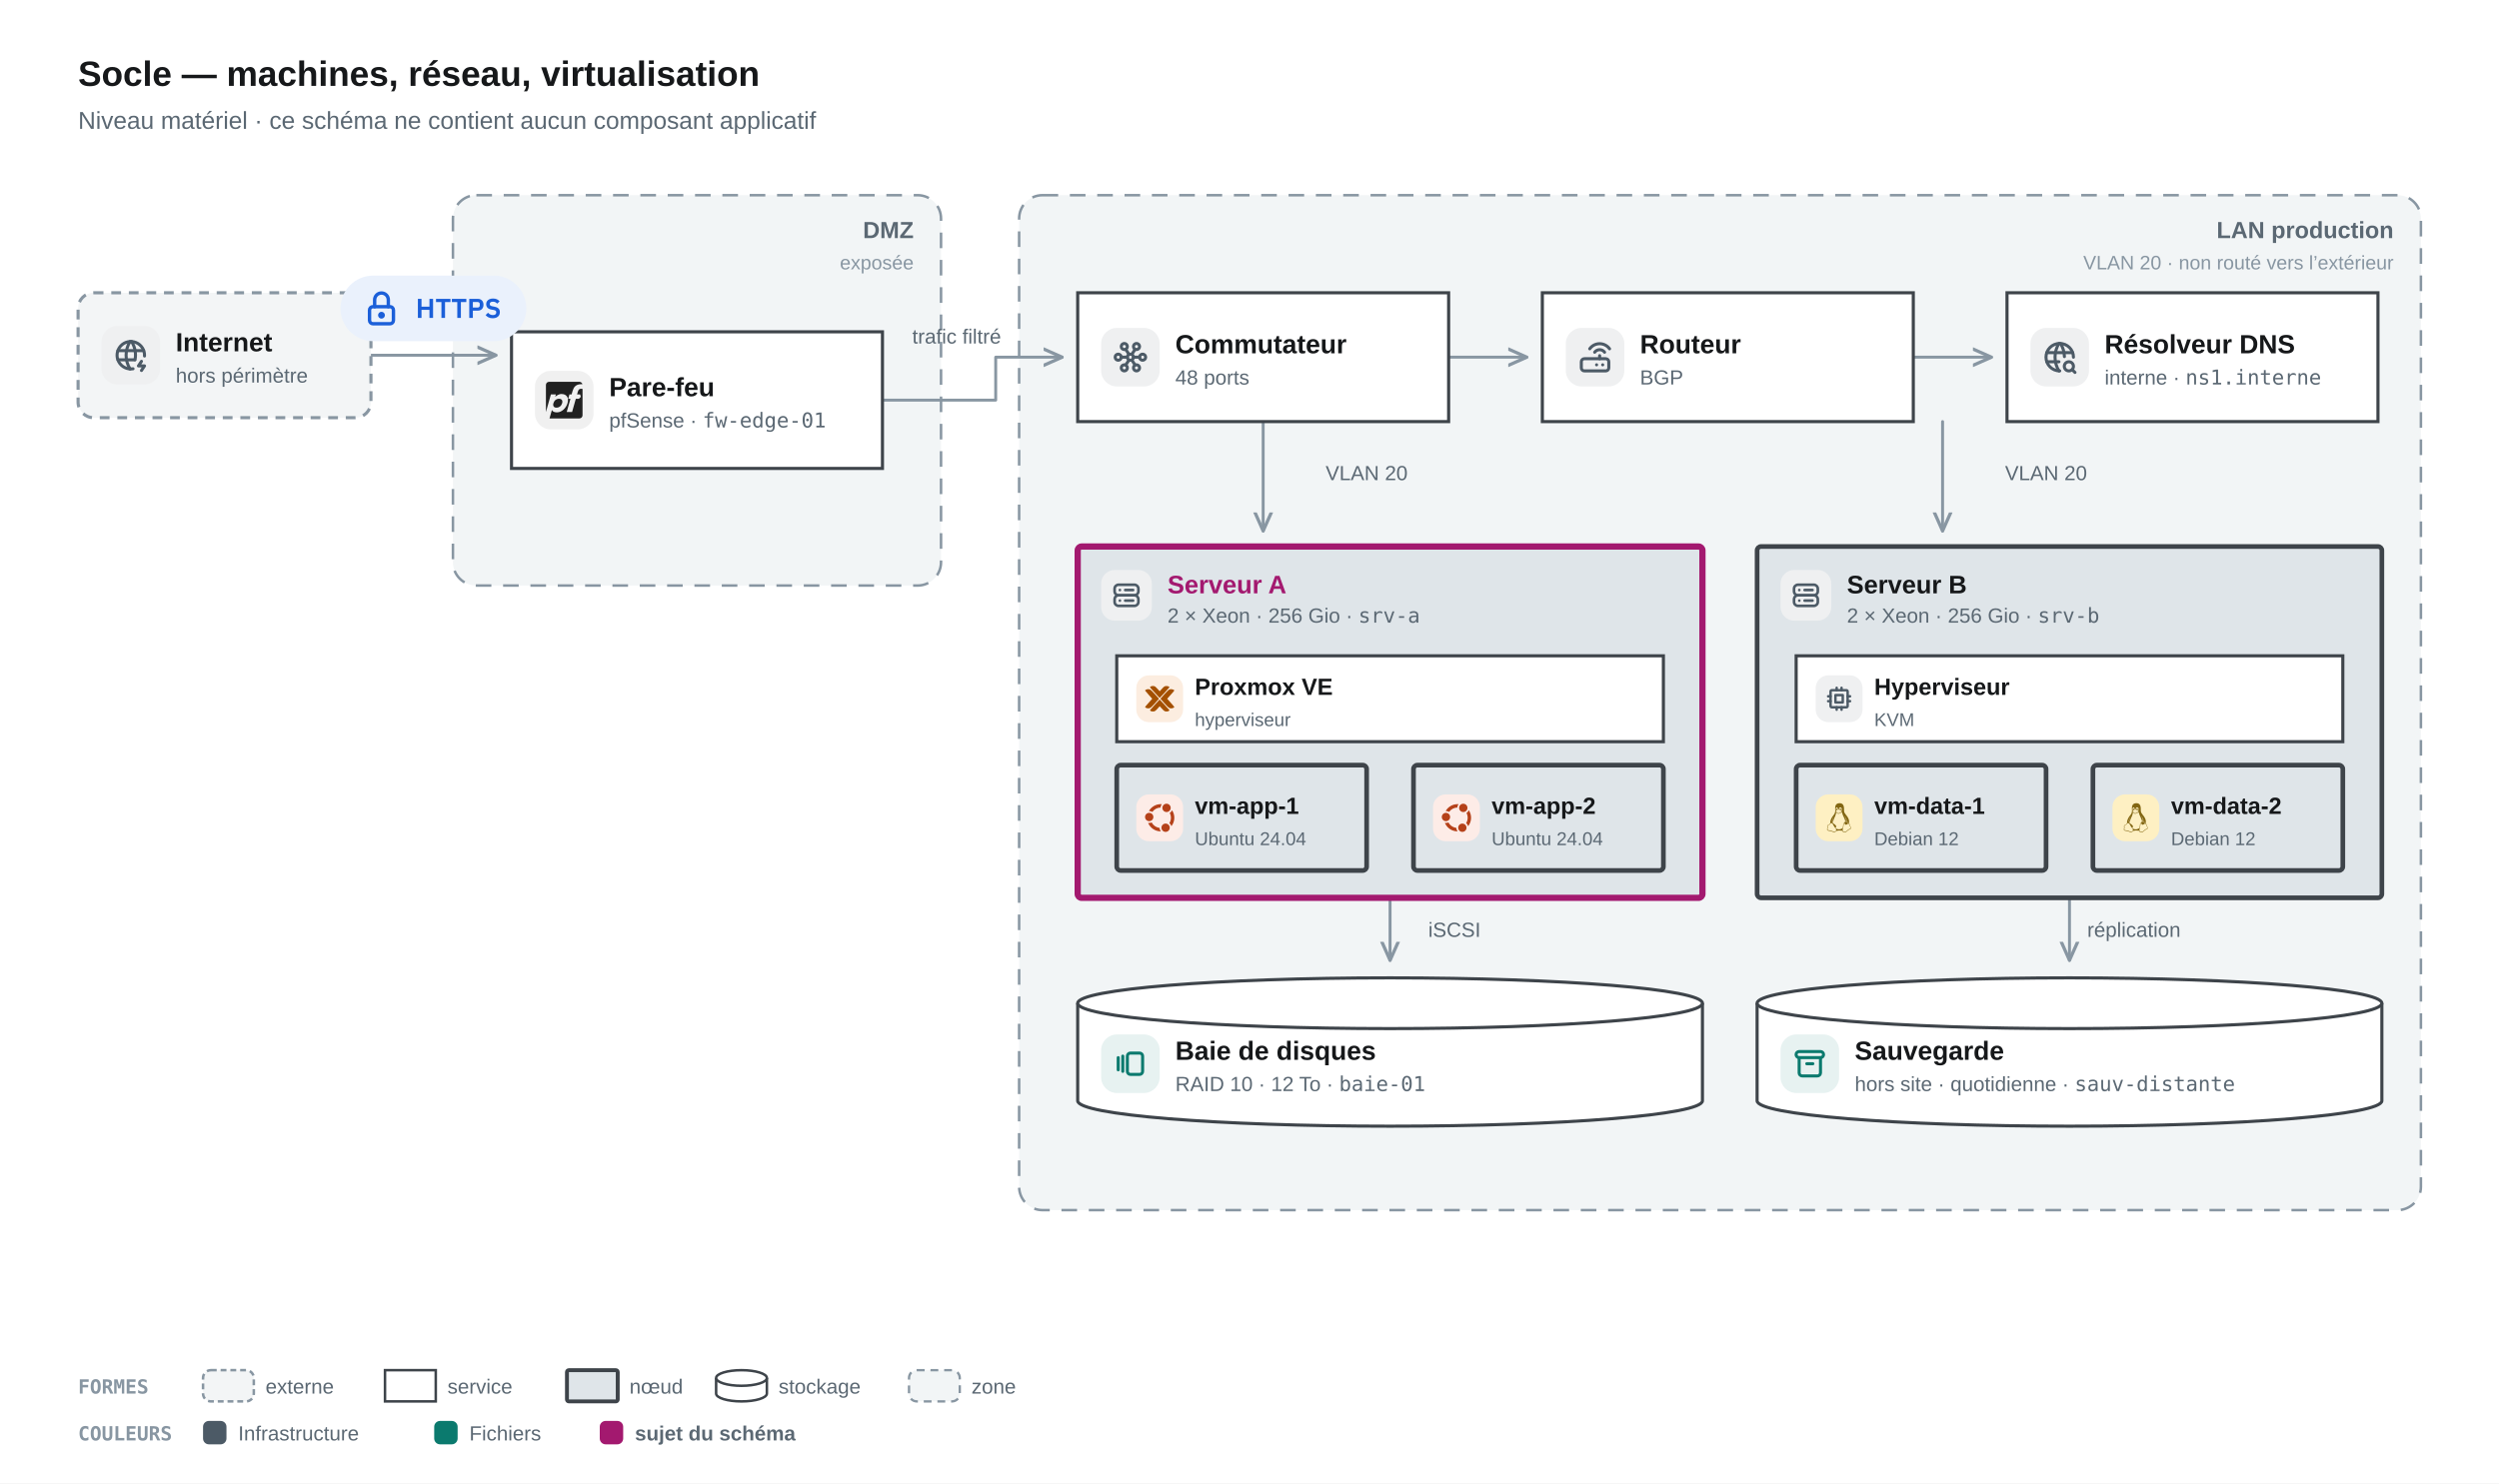
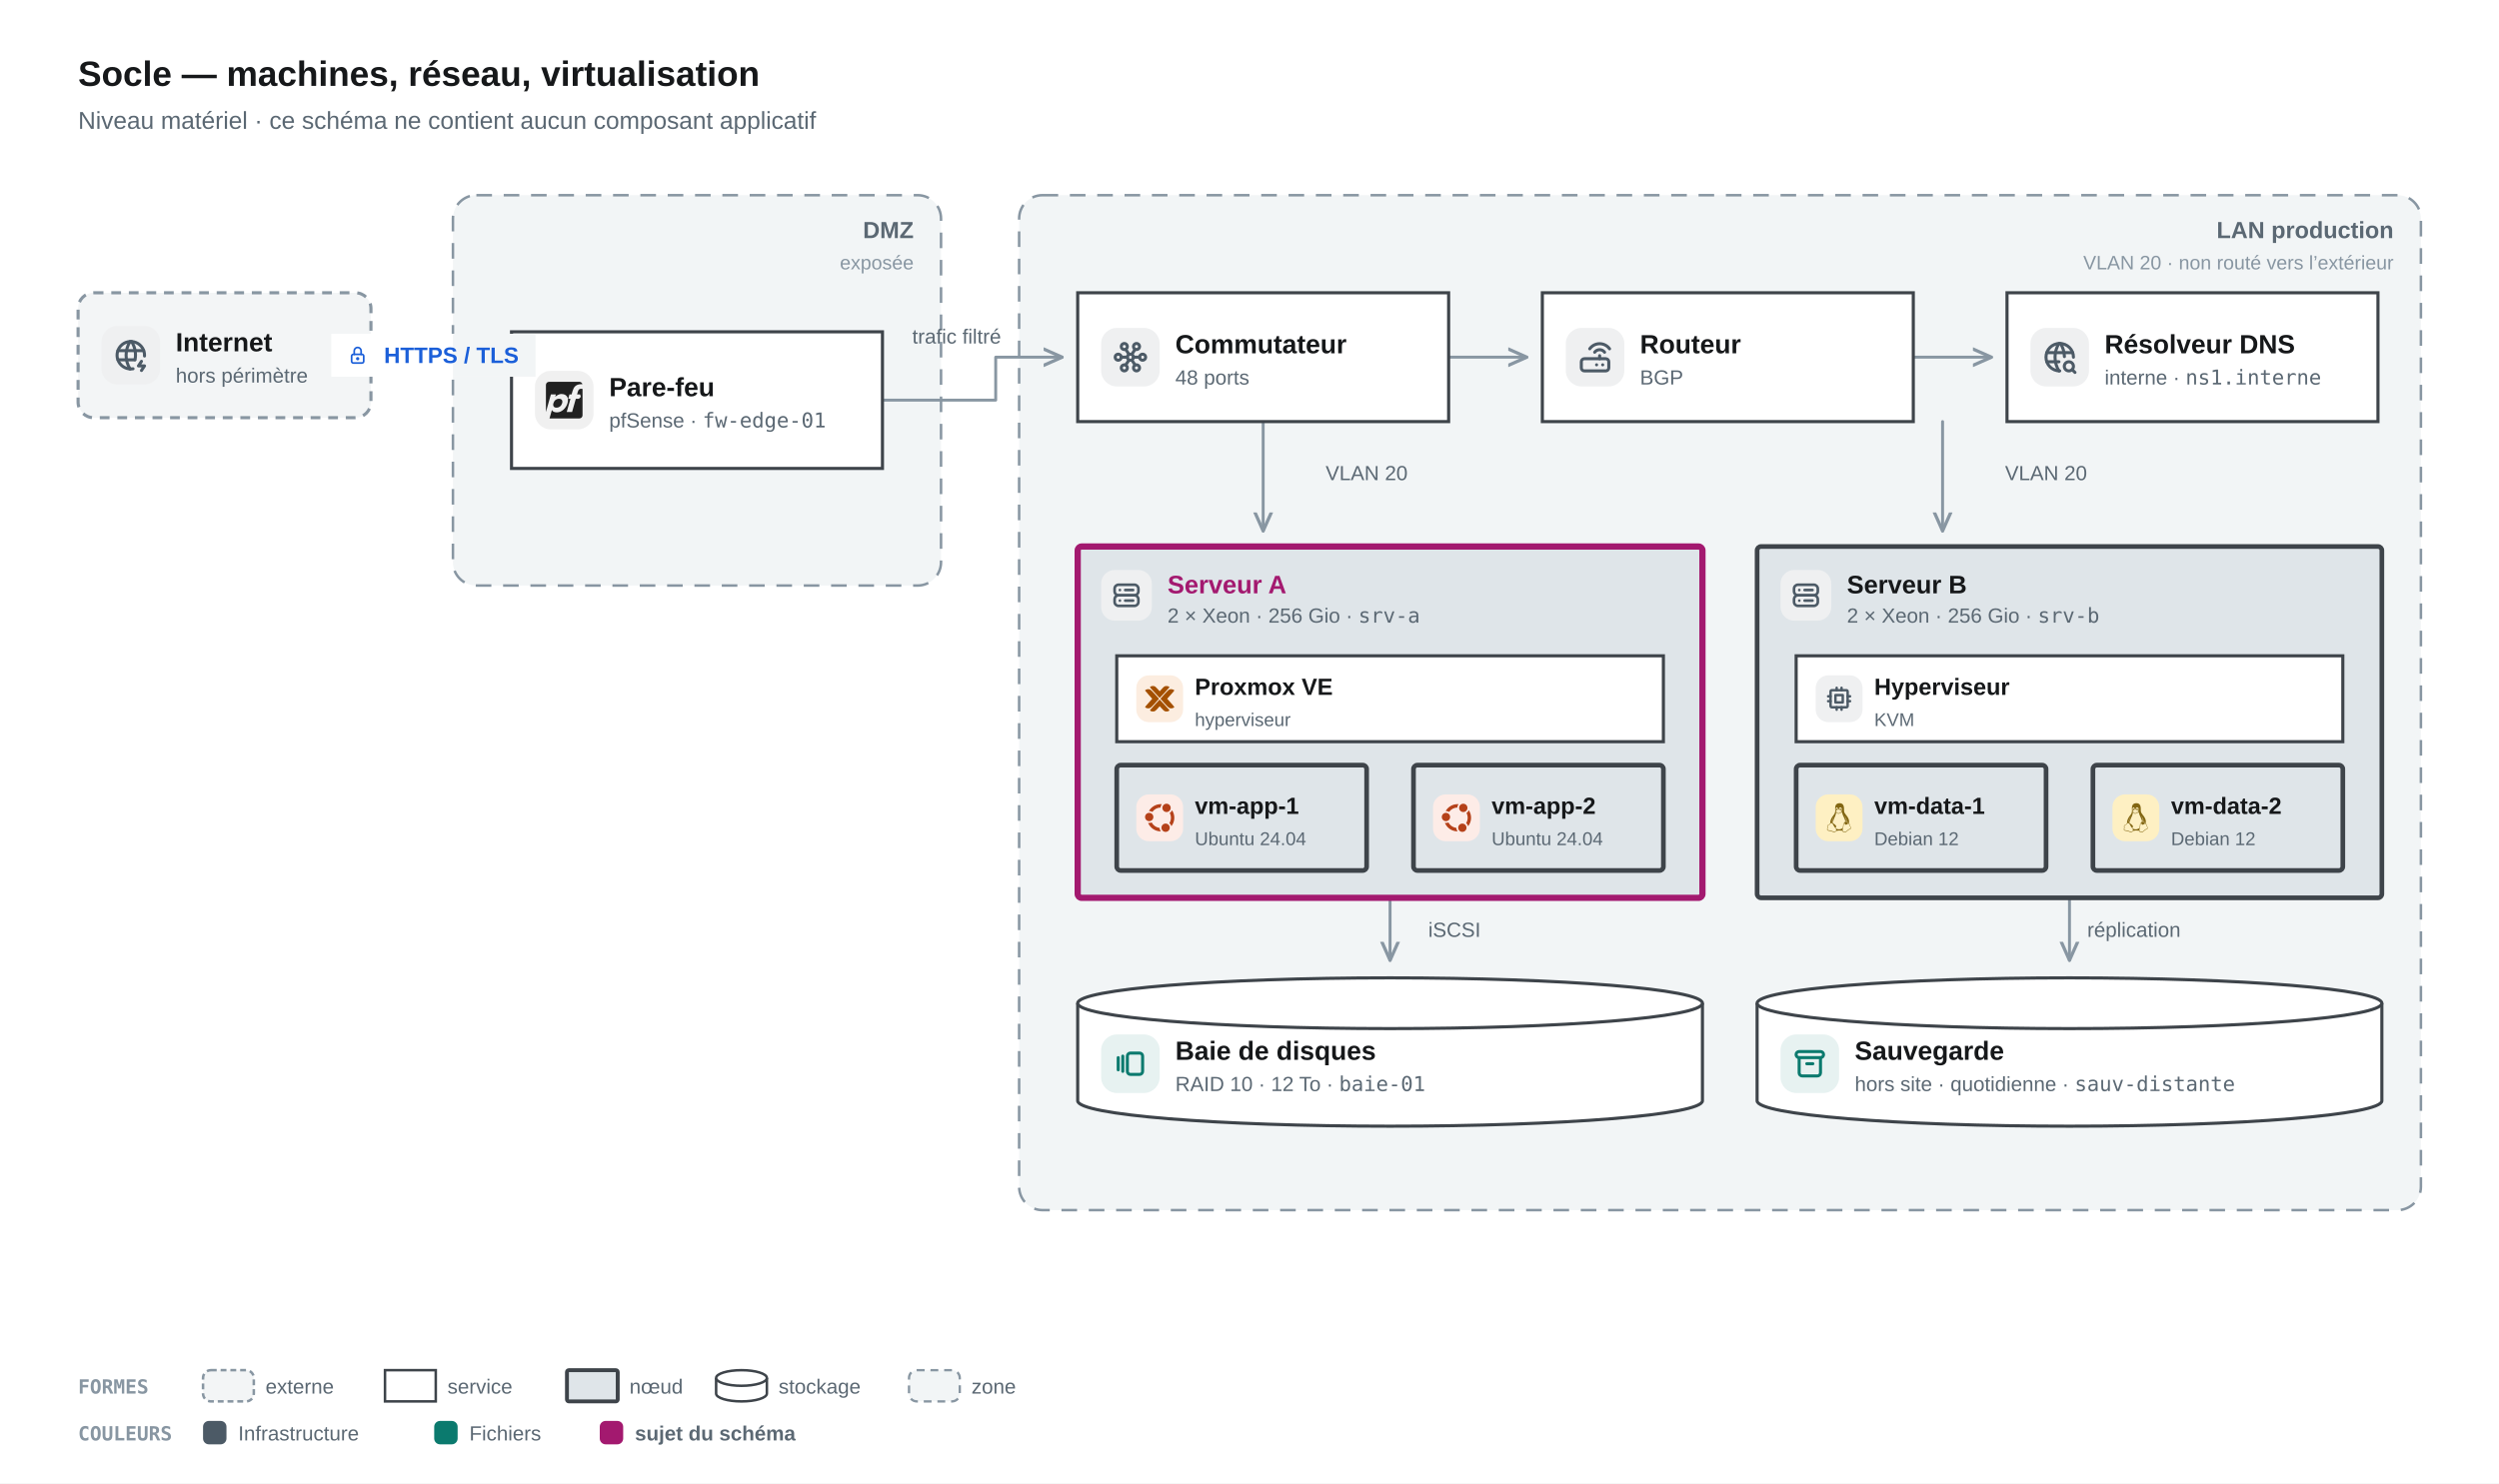
<svg xmlns="http://www.w3.org/2000/svg" width="1280" height="760" viewBox="0 0 1280 760" font-family="'IBM Plex Sans','Helvetica Neue',Arial,sans-serif" role="img" aria-label="Socle — machines, réseau, virtualisation">
  <defs>
    <marker id="fl" viewBox="0 0 10 10" refX="9" refY="5" markerWidth="7" markerHeight="7" orient="auto-start-reverse">
      <path d="M0,1 L9,5 L0,9" fill="none" stroke="#8896A2" stroke-width="1.6" stroke-linecap="round" stroke-linejoin="round" />
    </marker>
  </defs>
  <rect width="1280" height="760" fill="#FFFFFF" />
  <text x="40" y="44" font-size="18" font-weight="600" fill="#16181A">Socle — machines, réseau, virtualisation</text>
  <text x="40" y="66" font-size="12.5" fill="#5B6873">Niveau matériel · ce schéma ne contient aucun composant applicatif</text>
  <rect x="232" y="100" width="250" height="200" rx="12" fill="#F2F5F6" stroke="#8896A2" stroke-width="1.3" stroke-dasharray="8 6" />
  <text x="468" y="122" text-anchor="end" font-size="12" font-weight="600" fill="#5B6873">DMZ</text>
  <text x="468" y="138" text-anchor="end" font-size="10" fill="#8896A2">exposée</text>
  <rect x="522" y="100" width="718" height="520" rx="12" fill="#F2F5F6" stroke="#8896A2" stroke-width="1.3" stroke-dasharray="8 6" />
  <text x="1226" y="122" text-anchor="end" font-size="12" font-weight="600" fill="#5B6873">LAN production</text>
  <text x="1226" y="138" text-anchor="end" font-size="10" fill="#8896A2">VLAN 20 · non routé vers l’extérieur</text>
  <path d="M190,182 H254" fill="none" stroke="#8896A2" stroke-width="1.5" stroke-linecap="round" stroke-linejoin="round" marker-end="url(#fl)" />
  <path d="M452,205 H510 V183 H544" fill="none" stroke="#8896A2" stroke-width="1.5" stroke-linecap="round" stroke-linejoin="round" marker-end="url(#fl)" />
  <path d="M742,183 H782" fill="none" stroke="#8896A2" stroke-width="1.5" stroke-linecap="round" stroke-linejoin="round" marker-end="url(#fl)" />
  <path d="M980,183 H1020" fill="none" stroke="#8896A2" stroke-width="1.5" stroke-linecap="round" stroke-linejoin="round" marker-end="url(#fl)" />
  <path d="M647,216 V272" fill="none" stroke="#8896A2" stroke-width="1.5" stroke-linecap="round" stroke-linejoin="round" marker-end="url(#fl)" />
  <path d="M995,216 V272" fill="none" stroke="#8896A2" stroke-width="1.5" stroke-linecap="round" stroke-linejoin="round" marker-end="url(#fl)" />
  <path d="M712,460 V492" fill="none" stroke="#8896A2" stroke-width="1.5" stroke-linecap="round" stroke-linejoin="round" marker-end="url(#fl)" />
  <path d="M1060,460 V492" fill="none" stroke="#8896A2" stroke-width="1.5" stroke-linecap="round" stroke-linejoin="round" marker-end="url(#fl)" />
  <g>
    <rect x="40" y="150" width="150" height="64" rx="8" fill="#F3F5F6" stroke="#8896A2" stroke-width="1.6" stroke-dasharray="5 4" />
    <svg x="52" y="167" width="30" height="30" viewBox="0 0 48 48">
      <rect width="48" height="48" rx="13" fill="#eff0f1" />
      <svg x="9" y="9" width="30" height="30" viewBox="0 0 24 24" fill="none" stroke="#4C5A66" stroke-width="2" stroke-linecap="round" stroke-linejoin="round">
        <path stroke="none" d="M0 0h24v24H0z" fill="none" />
        <path d="M20.985 12.52a9 9 0 1 0 -7.52 8.36" />
        <path d="M3.6 9h16.8" />
        <path d="M3.6 15h10.9" />
        <path d="M11.5 3a17 17 0 0 0 0 18" />
        <path d="M12.5 3c2.313 3.706 3.07 7.856 2.27 12" />
        <path d="M19 16l-2 3h4l-2 3" />
      </svg>
    </svg>
    <text x="90" y="180" font-size="13.5" font-weight="600" fill="#16181A">Internet</text>
    <text x="90" y="196" font-size="10.5" fill="#5B6873">hors périmètre</text>
  </g>
  <g>
    <rect x="262" y="170" width="190" height="70" rx="0" fill="#FFFFFF" stroke="#3E444A" stroke-width="1.6" />
    <svg x="274" y="190" width="30" height="30" viewBox="0 0 48 48">
      <rect width="48" height="48" rx="13" fill="#f0f0f0" />
      <svg x="9" y="9" width="30" height="30" viewBox="0 0 24 24" fill="#212121">
        <path d="M2.013 0C.898 0 0 .929 0 2.044v17.775L3.252 8.27h3.282L6.1 9.785h.063c.186-.217.433-.403.742-.62.31-.216.62-.402.96-.588.342-.186.713-.31 1.116-.433.402-.124.805-.155 1.208-.155.867 0 1.579.154 2.198.433.62.279 1.084.712 1.455 1.239.31.464.5 1.019.593 1.669.006.06.027.135.027.189.062.712-.031 1.518-.28 2.385a8.571 8.571 0 0 1-1.02 2.322 9.885 9.885 0 0 1-1.58 1.95 8.125 8.125 0 0 1-2.044 1.364 5.536 5.536 0 0 1-2.354.495 5.655 5.655 0 0 1-1.982-.34c-.588-.217-.99-.62-1.238-1.177h-.062L2.353 24h19.603A2.042 2.042 0 0 0 24 21.956V4.706c-.093-.03-.186-.06-.248-.092a2.771 2.771 0 0 0-.557-.062c-.557 0-1.022.124-1.394.372-.34.248-.65.743-.867 1.518l-.526 1.826h2.013l.495 1.58-1.3 1.27h-2.014l-2.446 8.67h-3.53l2.446-8.67h-1.455l.805-2.85h1.425l.557-2.044c.185-.619.403-1.238.681-1.795a4.996 4.996 0 0 1 1.053-1.487c.433-.434.99-.775 1.641-1.022.65-.248 1.487-.372 2.447-.372.248 0 .464 0 .712.031A2.082 2.082 0 0 0 21.988 0zm6.565 11.118c-.898 0-1.672.278-2.323.805-.65.526-1.083 1.239-1.331 2.106-.248.867-.217 1.579.155 2.105.31.557.929.805 1.858.805.898 0 1.672-.278 2.322-.805.65-.526 1.115-1.238 1.363-2.105.247-.867.185-1.58-.155-2.106-.34-.527-.991-.805-1.89-.805Z" />
      </svg>
    </svg>
    <text x="312" y="203" font-size="13.5" font-weight="600" fill="#16181A">Pare-feu</text>
    <text x="312" y="219" font-size="10.5" fill="#5B6873">pfSense · <tspan font-family="'IBM Plex Mono',monospace">fw-edge-01</tspan>
    </text>
  </g>
  <g>
    <rect x="552" y="150" width="190" height="66" rx="0" fill="#FFFFFF" stroke="#3E444A" stroke-width="1.6" />
    <svg x="564" y="168" width="30" height="30" viewBox="0 0 48 48">
      <rect width="48" height="48" rx="13" fill="#eff0f1" />
      <svg x="9" y="9" width="30" height="30" viewBox="0 0 24 24" fill="none" stroke="#4C5A66" stroke-width="2" stroke-linecap="round" stroke-linejoin="round">
        <path stroke="none" d="M0 0h24v24H0z" fill="none" />
        <path d="M10 19a2 2 0 1 0 -4 0a2 2 0 0 0 4 0" />
        <path d="M18 5a2 2 0 1 0 -4 0a2 2 0 0 0 4 0" />
        <path d="M10 5a2 2 0 1 0 -4 0a2 2 0 0 0 4 0" />
        <path d="M6 12a2 2 0 1 0 -4 0a2 2 0 0 0 4 0" />
        <path d="M18 19a2 2 0 1 0 -4 0a2 2 0 0 0 4 0" />
        <path d="M14 12a2 2 0 1 0 -4 0a2 2 0 0 0 4 0" />
        <path d="M22 12a2 2 0 1 0 -4 0a2 2 0 0 0 4 0" />
        <path d="M6 12h4" />
        <path d="M14 12h4" />
        <path d="M15 7l-2 3" />
        <path d="M9 7l2 3" />
        <path d="M11 14l-2 3" />
        <path d="M13 14l2 3" />
      </svg>
    </svg>
    <text x="602" y="181" font-size="13.5" font-weight="600" fill="#16181A">Commutateur</text>
    <text x="602" y="197" font-size="10.5" fill="#5B6873">48 ports</text>
  </g>
  <g>
    <rect x="790" y="150" width="190" height="66" rx="0" fill="#FFFFFF" stroke="#3E444A" stroke-width="1.6" />
    <svg x="802" y="168" width="30" height="30" viewBox="0 0 48 48">
      <rect width="48" height="48" rx="13" fill="#eff0f1" />
      <svg x="9" y="9" width="30" height="30" viewBox="0 0 24 24" fill="none" stroke="#4C5A66" stroke-width="2" stroke-linecap="round" stroke-linejoin="round">
        <path stroke="none" d="M0 0h24v24H0z" fill="none" />
        <path d="M3 15a2 2 0 0 1 2 -2h14a2 2 0 0 1 2 2v4a2 2 0 0 1 -2 2h-14a2 2 0 0 1 -2 -2l0 -4" />
        <path d="M17 17l0 .01" />
        <path d="M13 17l0 .01" />
        <path d="M15 13l0 -2" />
        <path d="M11.75 8.75a4 4 0 0 1 6.5 0" />
        <path d="M8.5 6.5a8 8 0 0 1 13 0" />
      </svg>
    </svg>
    <text x="840" y="181" font-size="13.5" font-weight="600" fill="#16181A">Routeur</text>
    <text x="840" y="197" font-size="10.5" fill="#5B6873">BGP</text>
  </g>
  <g>
    <rect x="1028" y="150" width="190" height="66" rx="0" fill="#FFFFFF" stroke="#3E444A" stroke-width="1.6" />
    <svg x="1040" y="168" width="30" height="30" viewBox="0 0 48 48">
      <rect width="48" height="48" rx="13" fill="#eff0f1" />
      <svg x="9" y="9" width="30" height="30" viewBox="0 0 24 24" fill="none" stroke="#4C5A66" stroke-width="2" stroke-linecap="round" stroke-linejoin="round">
        <path stroke="none" d="M0 0h24v24H0z" fill="none" />
        <path d="M21 12a9 9 0 1 0 -9 9" />
        <path d="M3.6 9h16.8" />
        <path d="M3.6 15h7.9" />
        <path d="M11.5 3a17 17 0 0 0 0 18" />
        <path d="M12.5 3a16.984 16.984 0 0 1 2.574 8.62" />
        <path d="M15 18a3 3 0 1 0 6 0a3 3 0 1 0 -6 0" />
        <path d="M20.2 20.2l1.8 1.8" />
      </svg>
    </svg>
    <text x="1078" y="181" font-size="13.5" font-weight="600" fill="#16181A">Résolveur DNS</text>
    <text x="1078" y="197" font-size="10.5" fill="#5B6873">interne · <tspan font-family="'IBM Plex Mono',monospace">ns1.interne</tspan>
    </text>
  </g>
  <g>
    <rect x="552" y="280" width="320" height="180" rx="2" fill="#DFE5E9" stroke="#A3196F" stroke-width="3.2" />
    <svg x="564" y="292" width="26" height="26" viewBox="0 0 48 48">
      <rect width="48" height="48" rx="13" fill="#eff0f1" />
      <svg x="9" y="9" width="30" height="30" viewBox="0 0 24 24" fill="none" stroke="#4C5A66" stroke-width="2" stroke-linecap="round" stroke-linejoin="round">
        <path stroke="none" d="M0 0h24v24H0z" fill="none" />
        <path d="M3 7a3 3 0 0 1 3 -3h12a3 3 0 0 1 3 3v2a3 3 0 0 1 -3 3h-12a3 3 0 0 1 -3 -3v-2" />
        <path d="M3 15a3 3 0 0 1 3 -3h12a3 3 0 0 1 3 3v2a3 3 0 0 1 -3 3h-12a3 3 0 0 1 -3 -3l0 -2" />
        <path d="M7 8l0 .01" />
        <path d="M7 16l0 .01" />
        <path d="M11 8h6" />
        <path d="M11 16h6" />
      </svg>
    </svg>
    <text x="598" y="304" font-size="13" font-weight="600" fill="#A3196F">Serveur A</text>
    <text x="598" y="319" font-size="10.5" fill="#5B6873">2 × Xeon · 256 Gio · <tspan font-family="'IBM Plex Mono',monospace">srv-a</tspan>
    </text>
  </g>
  <g>
    <rect x="572" y="336" width="280" height="44" rx="0" fill="#FFFFFF" stroke="#3E444A" stroke-width="1.6" />
    <svg x="582" y="346" width="24" height="24" viewBox="0 0 48 48">
      <rect width="48" height="48" rx="13" fill="#fcede0" />
      <svg x="9" y="9" width="30" height="30" viewBox="0 0 24 24" fill="#a45000">
        <path d="M4.928 1.825c-1.09.553-1.09.64-.07 1.78 5.655 6.295 7.004 7.782 7.107 7.782.139.017 7.971-8.542 8.058-8.801.034-.07-.208-.312-.519-.536-.415-.312-.864-.433-1.712-.467-1.59-.104-2.144.242-4.115 2.455-.899 1.003-1.66 1.833-1.66 1.833-.017 0-.76-.813-1.642-1.798S8.473 2.1 8.127 1.91c-.796-.45-2.421-.484-3.2-.086zM1.297 4.367C.45 4.695 0 5.007 0 5.248c0 .121 1.331 1.678 2.94 3.459 1.625 1.78 2.939 3.268 2.939 3.302 0 .035-1.331 1.522-2.94 3.303C1.314 17.11.017 18.683.035 18.822c.086.467 1.504 1.055 2.541 1.055 1.678-.018 2.058-.312 5.603-4.202 1.78-1.954 3.233-3.614 3.233-3.666 0-.069-1.435-1.694-3.199-3.63-2.3-2.508-3.423-3.632-3.96-3.874-.812-.398-2.126-.467-2.956-.138zm18.467.12c-.502.26-1.764 1.505-3.943 3.891-1.763 1.937-3.199 3.562-3.199 3.631 0 .07 1.453 1.712 3.234 3.666 3.544 3.89 3.925 4.184 5.602 4.202 1.038 0 2.455-.588 2.542-1.055.017-.156-1.28-1.712-2.905-3.493-1.608-1.78-2.94-3.285-2.94-3.32 0-.034 1.332-1.539 2.94-3.32C22.72 6.91 24.017 5.352 24 5.214c-.087-.45-1.366-.968-2.473-1.038-.795-.034-1.21.035-1.763.312zM7.954 16.973c-2.144 2.369-3.908 4.374-3.943 4.46-.034.07.208.312.52.537.414.311.864.432 1.711.467 1.574.103 2.161-.26 4.15-2.508.864-.968 1.608-1.78 1.625-1.78s.761.812 1.643 1.798c2.023 2.248 2.559 2.576 4.132 2.49.848-.035 1.297-.156 1.712-.467.311-.225.553-.467.519-.536-.087-.26-7.92-8.819-8.058-8.801-.069 0-1.867 1.954-4.011 4.34z" />
      </svg>
    </svg>
    <text x="612" y="356" font-size="12" font-weight="600" fill="#16181A">Proxmox VE</text>
    <text x="612" y="372" font-size="9.5" fill="#5B6873">hyperviseur</text>
  </g>
  <g>
    <rect x="572" y="392" width="128" height="54" rx="2" fill="#DFE5E9" stroke="#3E444A" stroke-width="2.4" />
    <svg x="582" y="407" width="24" height="24" viewBox="0 0 48 48">
      <rect width="48" height="48" rx="13" fill="#fdece7" />
      <svg x="9" y="9" width="30" height="30" viewBox="0 0 24 24" fill="#b54119">
        <path d="M17.61.455a3.41 3.41 0 0 0-3.41 3.41 3.41 3.41 0 0 0 3.41 3.41 3.41 3.41 0 0 0 3.41-3.41 3.41 3.41 0 0 0-3.41-3.41zM12.92.8C8.923.777 5.137 2.941 3.148 6.451a4.5 4.5 0 0 1 .26-.007 4.92 4.92 0 0 1 2.585.737A8.316 8.316 0 0 1 12.688 3.6 4.944 4.944 0 0 1 13.723.834 11.008 11.008 0 0 0 12.92.8zm9.226 4.994a4.915 4.915 0 0 1-1.918 2.246 8.36 8.36 0 0 1-.273 8.303 4.89 4.89 0 0 1 1.632 2.54 11.156 11.156 0 0 0 .559-13.089zM3.41 7.932A3.41 3.41 0 0 0 0 11.342a3.41 3.41 0 0 0 3.41 3.409 3.41 3.41 0 0 0 3.41-3.41 3.41 3.41 0 0 0-3.41-3.41zm2.027 7.866a4.908 4.908 0 0 1-2.915.358 11.1 11.1 0 0 0 7.991 6.698 11.234 11.234 0 0 0 2.422.249 4.879 4.879 0 0 1-.999-2.85 8.484 8.484 0 0 1-.836-.136 8.304 8.304 0 0 1-5.663-4.32zm11.405.928a3.41 3.41 0 0 0-3.41 3.41 3.41 3.41 0 0 0 3.41 3.41 3.41 3.41 0 0 0 3.41-3.41 3.41 3.41 0 0 0-3.41-3.41z" />
      </svg>
    </svg>
    <text x="612" y="417" font-size="12" font-weight="600" fill="#16181A">vm-app-1</text>
    <text x="612" y="433" font-size="9.5" fill="#5B6873">Ubuntu 24.04</text>
  </g>
  <g>
    <rect x="724" y="392" width="128" height="54" rx="2" fill="#DFE5E9" stroke="#3E444A" stroke-width="2.4" />
    <svg x="734" y="407" width="24" height="24" viewBox="0 0 48 48">
      <rect width="48" height="48" rx="13" fill="#fdece7" />
      <svg x="9" y="9" width="30" height="30" viewBox="0 0 24 24" fill="#b54119">
        <path d="M17.61.455a3.41 3.41 0 0 0-3.41 3.41 3.41 3.41 0 0 0 3.41 3.41 3.41 3.41 0 0 0 3.41-3.41 3.41 3.41 0 0 0-3.41-3.41zM12.92.8C8.923.777 5.137 2.941 3.148 6.451a4.5 4.5 0 0 1 .26-.007 4.92 4.92 0 0 1 2.585.737A8.316 8.316 0 0 1 12.688 3.6 4.944 4.944 0 0 1 13.723.834 11.008 11.008 0 0 0 12.92.8zm9.226 4.994a4.915 4.915 0 0 1-1.918 2.246 8.36 8.36 0 0 1-.273 8.303 4.89 4.89 0 0 1 1.632 2.54 11.156 11.156 0 0 0 .559-13.089zM3.41 7.932A3.41 3.41 0 0 0 0 11.342a3.41 3.41 0 0 0 3.41 3.409 3.41 3.41 0 0 0 3.41-3.41 3.41 3.41 0 0 0-3.41-3.41zm2.027 7.866a4.908 4.908 0 0 1-2.915.358 11.1 11.1 0 0 0 7.991 6.698 11.234 11.234 0 0 0 2.422.249 4.879 4.879 0 0 1-.999-2.85 8.484 8.484 0 0 1-.836-.136 8.304 8.304 0 0 1-5.663-4.32zm11.405.928a3.41 3.41 0 0 0-3.41 3.41 3.41 3.41 0 0 0 3.41 3.41 3.41 3.41 0 0 0 3.41-3.41 3.41 3.41 0 0 0-3.41-3.41z" />
      </svg>
    </svg>
    <text x="764" y="417" font-size="12" font-weight="600" fill="#16181A">vm-app-2</text>
    <text x="764" y="433" font-size="9.5" fill="#5B6873">Ubuntu 24.04</text>
  </g>
  <g>
    <rect x="900" y="280" width="320" height="180" rx="2" fill="#DFE5E9" stroke="#3E444A" stroke-width="2.4" />
    <svg x="912" y="292" width="26" height="26" viewBox="0 0 48 48">
      <rect width="48" height="48" rx="13" fill="#eff0f1" />
      <svg x="9" y="9" width="30" height="30" viewBox="0 0 24 24" fill="none" stroke="#4C5A66" stroke-width="2" stroke-linecap="round" stroke-linejoin="round">
        <path stroke="none" d="M0 0h24v24H0z" fill="none" />
        <path d="M3 7a3 3 0 0 1 3 -3h12a3 3 0 0 1 3 3v2a3 3 0 0 1 -3 3h-12a3 3 0 0 1 -3 -3v-2" />
        <path d="M3 15a3 3 0 0 1 3 -3h12a3 3 0 0 1 3 3v2a3 3 0 0 1 -3 3h-12a3 3 0 0 1 -3 -3l0 -2" />
        <path d="M7 8l0 .01" />
        <path d="M7 16l0 .01" />
        <path d="M11 8h6" />
        <path d="M11 16h6" />
      </svg>
    </svg>
    <text x="946" y="304" font-size="13" font-weight="600" fill="#16181A">Serveur B</text>
    <text x="946" y="319" font-size="10.5" fill="#5B6873">2 × Xeon · 256 Gio · <tspan font-family="'IBM Plex Mono',monospace">srv-b</tspan>
    </text>
  </g>
  <g>
    <rect x="920" y="336" width="280" height="44" rx="0" fill="#FFFFFF" stroke="#3E444A" stroke-width="1.6" />
    <svg x="930" y="346" width="24" height="24" viewBox="0 0 48 48">
      <rect width="48" height="48" rx="13" fill="#eff0f1" />
      <svg x="9" y="9" width="30" height="30" viewBox="0 0 24 24" fill="none" stroke="#4C5A66" stroke-width="2" stroke-linecap="round" stroke-linejoin="round">
        <path stroke="none" d="M0 0h24v24H0z" fill="none" />
        <path d="M5 6a1 1 0 0 1 1 -1h12a1 1 0 0 1 1 1v12a1 1 0 0 1 -1 1h-12a1 1 0 0 1 -1 -1l0 -12" />
        <path d="M9 9h6v6h-6l0 -6" />
        <path d="M3 10h2" />
        <path d="M3 14h2" />
        <path d="M10 3v2" />
        <path d="M14 3v2" />
        <path d="M21 10h-2" />
        <path d="M21 14h-2" />
        <path d="M14 21v-2" />
        <path d="M10 21v-2" />
      </svg>
    </svg>
    <text x="960" y="356" font-size="12" font-weight="600" fill="#16181A">Hyperviseur</text>
    <text x="960" y="372" font-size="9.5" fill="#5B6873">KVM</text>
  </g>
  <g>
    <rect x="920" y="392" width="128" height="54" rx="2" fill="#DFE5E9" stroke="#3E444A" stroke-width="2.4" />
    <svg x="930" y="407" width="24" height="24" viewBox="0 0 48 48">
      <rect width="48" height="48" rx="13" fill="#fef0c3" />
      <svg x="9" y="9" width="30" height="30" viewBox="0 0 24 24" fill="#826612">
        <path d="M12.504 0c-.155 0-.315.008-.48.021-4.226.333-3.105 4.807-3.17 6.298-.076 1.092-.3 1.953-1.05 3.02-.885 1.051-2.127 2.75-2.716 4.521-.278.832-.41 1.684-.287 2.489a.424.424 0 00-.11.135c-.26.268-.45.6-.663.839-.199.199-.485.267-.797.4-.313.136-.658.269-.864.68-.09.189-.136.394-.132.602 0 .199.027.4.055.536.058.399.116.728.04.97-.249.68-.28 1.145-.106 1.484.174.334.535.47.94.601.81.2 1.91.135 2.774.6.926.466 1.866.67 2.616.47.526-.116.97-.464 1.208-.946.587-.003 1.23-.269 2.26-.334.699-.058 1.574.267 2.577.2.025.134.063.198.114.333l.003.003c.391.778 1.113 1.132 1.884 1.071.771-.06 1.592-.536 2.257-1.306.631-.765 1.683-1.084 2.378-1.503.348-.199.629-.469.649-.853.023-.4-.2-.811-.714-1.376v-.097l-.003-.003c-.17-.2-.25-.535-.338-.926-.085-.401-.182-.786-.492-1.046h-.003c-.059-.054-.123-.067-.188-.135a.357.357 0 00-.19-.064c.431-1.278.264-2.55-.173-3.694-.533-1.41-1.465-2.638-2.175-3.483-.796-1.005-1.576-1.957-1.56-3.368.026-2.152.236-6.133-3.544-6.139zm.529 3.405h.013c.213 0 .396.062.584.198.19.135.33.332.438.533.105.259.158.459.166.724 0-.02.006-.04.006-.06v.105a.086.086 0 01-.004-.021l-.004-.024a1.807 1.807 0 01-.15.706.953.953 0 01-.213.335.71.71 0 00-.088-.042c-.104-.045-.198-.064-.284-.133a1.312 1.312 0 00-.22-.066c.05-.06.146-.133.183-.198.053-.128.082-.264.088-.402v-.02a1.21 1.21 0 00-.061-.4c-.045-.134-.101-.2-.183-.333-.084-.066-.167-.132-.267-.132h-.016c-.093 0-.176.03-.262.132a.8.8 0 00-.205.334 1.18 1.18 0 00-.09.4v.019c.002.089.008.179.02.267-.193-.067-.438-.135-.607-.202a1.635 1.635 0 01-.018-.2v-.02a1.772 1.772 0 01.15-.768c.082-.22.232-.406.43-.533a.985.985 0 01.594-.2zm-2.962.059h.036c.142 0 .27.048.399.135.146.129.264.288.344.465.09.199.14.4.153.667v.004c.007.134.006.2-.002.266v.08c-.03.007-.056.018-.083.024-.152.055-.274.135-.393.2.012-.09.013-.18.003-.267v-.015c-.012-.133-.04-.2-.082-.333a.613.613 0 00-.166-.267.248.248 0 00-.183-.064h-.021c-.071.006-.13.04-.186.132a.552.552 0 00-.12.27.944.944 0 00-.023.33v.015c.012.135.037.2.08.334.046.134.098.2.166.268.01.009.02.018.034.024-.07.057-.117.07-.176.136a.304.304 0 01-.131.068 2.62 2.62 0 01-.275-.402 1.772 1.772 0 01-.155-.667 1.759 1.759 0 01.08-.668 1.43 1.43 0 01.283-.535c.128-.133.26-.2.418-.2zm1.37 1.706c.332 0 .733.065 1.216.399.293.2.523.269 1.052.468h.003c.255.136.405.266.478.399v-.131a.571.571 0 01.016.47c-.123.31-.516.643-1.063.842v.002c-.268.135-.501.333-.775.465-.276.135-.588.292-1.012.267a1.139 1.139 0 01-.448-.067 3.566 3.566 0 01-.322-.198c-.195-.135-.363-.332-.612-.465v-.005h-.005c-.4-.246-.616-.512-.686-.71-.07-.268-.005-.47.193-.6.224-.135.38-.271.483-.336.104-.074.143-.102.176-.131h.002v-.003c.169-.202.436-.47.839-.601.139-.036.294-.065.466-.065zm2.8 2.142c.358 1.417 1.196 3.475 1.735 4.473.286.534.855 1.659 1.102 3.024.156-.005.33.018.513.064.646-1.671-.546-3.467-1.089-3.966-.22-.2-.232-.335-.123-.335.59.534 1.365 1.572 1.646 2.757.13.535.16 1.104.021 1.67.067.028.135.06.205.067 1.032.534 1.413.938 1.23 1.537v-.043c-.06-.003-.12 0-.18 0h-.016c.151-.467-.182-.825-1.065-1.224-.915-.4-1.646-.336-1.77.465-.008.043-.013.066-.018.135-.068.023-.139.053-.209.064-.43.268-.662.669-.793 1.187-.13.533-.17 1.156-.205 1.869v.003c-.02.334-.17.838-.319 1.35-1.5 1.072-3.58 1.538-5.348.334a2.645 2.645 0 00-.402-.533 1.45 1.45 0 00-.275-.333c.182 0 .338-.03.465-.067a.615.615 0 00.314-.334c.108-.267 0-.697-.345-1.163-.345-.467-.931-.995-1.788-1.521-.63-.4-.986-.87-1.15-1.396-.165-.534-.143-1.085-.015-1.645.245-1.07.873-2.11 1.274-2.763.107-.065.037.135-.408.974-.396.751-1.14 2.497-.122 3.854a8.123 8.123 0 01.647-2.876c.564-1.278 1.743-3.504 1.836-5.268.048.036.217.135.289.202.218.133.38.333.59.465.21.201.477.335.876.335.039.003.075.006.11.006.412 0 .73-.134.997-.268.29-.134.52-.334.74-.4h.005c.467-.135.835-.402 1.044-.7zm2.185 8.958c.037.6.343 1.245.882 1.377.588.134 1.434-.333 1.791-.765l.211-.01c.315-.007.577.01.847.268l.003.003c.208.199.305.53.391.876.085.4.154.78.409 1.066.486.527.645.906.636 1.14l.003-.007v.018l-.003-.012c-.015.262-.185.396-.498.595-.63.401-1.746.712-2.457 1.57-.618.737-1.37 1.14-2.036 1.191-.664.053-1.237-.2-1.574-.898l-.005-.003c-.21-.4-.12-1.025.056-1.69.176-.668.428-1.344.463-1.897.037-.714.076-1.335.195-1.814.12-.465.308-.797.641-.984l.045-.022zm-10.814.049h.01c.053 0 .105.005.157.014.376.055.706.333 1.023.752l.91 1.664.003.003c.243.533.754 1.064 1.189 1.637.434.598.77 1.131.729 1.57v.006c-.057.744-.48 1.148-1.125 1.294-.645.135-1.52.002-2.395-.464-.968-.536-2.118-.469-2.857-.602-.369-.066-.61-.2-.723-.4-.11-.2-.113-.602.123-1.23v-.004l.002-.003c.117-.334.03-.752-.027-1.118-.055-.401-.083-.71.043-.94.16-.334.396-.4.69-.533.294-.135.64-.202.915-.47h.002v-.002c.256-.268.445-.601.668-.838.19-.201.38-.336.663-.336zm7.159-9.074c-.435.201-.945.535-1.488.535-.542 0-.97-.267-1.28-.466-.154-.134-.28-.268-.373-.335-.164-.134-.144-.333-.074-.333.109.016.129.134.199.2.096.066.215.2.36.333.292.2.68.467 1.167.467.485 0 1.053-.267 1.398-.466.195-.135.445-.334.648-.467.156-.136.149-.267.279-.267.128.016.034.134-.147.332a8.097 8.097 0 01-.69.468zm-1.082-1.583V5.64c-.006-.02.013-.042.029-.05.074-.043.18-.027.26.004.063 0 .16.067.15.135-.006.049-.085.066-.135.066-.055 0-.092-.043-.141-.068-.052-.018-.146-.008-.163-.065zm-.551 0c-.02.058-.113.049-.166.066-.047.025-.086.068-.14.068-.05 0-.13-.02-.136-.068-.01-.066.088-.133.15-.133.08-.031.184-.047.259-.005.019.009.036.03.03.05v.02h.003z" />
      </svg>
    </svg>
    <text x="960" y="417" font-size="12" font-weight="600" fill="#16181A">vm-data-1</text>
    <text x="960" y="433" font-size="9.5" fill="#5B6873">Debian 12</text>
  </g>
  <g>
    <rect x="1072" y="392" width="128" height="54" rx="2" fill="#DFE5E9" stroke="#3E444A" stroke-width="2.4" />
    <svg x="1082" y="407" width="24" height="24" viewBox="0 0 48 48">
      <rect width="48" height="48" rx="13" fill="#fef0c3" />
      <svg x="9" y="9" width="30" height="30" viewBox="0 0 24 24" fill="#826612">
        <path d="M12.504 0c-.155 0-.315.008-.48.021-4.226.333-3.105 4.807-3.17 6.298-.076 1.092-.3 1.953-1.05 3.02-.885 1.051-2.127 2.75-2.716 4.521-.278.832-.41 1.684-.287 2.489a.424.424 0 00-.11.135c-.26.268-.45.6-.663.839-.199.199-.485.267-.797.4-.313.136-.658.269-.864.68-.09.189-.136.394-.132.602 0 .199.027.4.055.536.058.399.116.728.04.97-.249.68-.28 1.145-.106 1.484.174.334.535.47.94.601.81.2 1.91.135 2.774.6.926.466 1.866.67 2.616.47.526-.116.97-.464 1.208-.946.587-.003 1.23-.269 2.26-.334.699-.058 1.574.267 2.577.2.025.134.063.198.114.333l.003.003c.391.778 1.113 1.132 1.884 1.071.771-.06 1.592-.536 2.257-1.306.631-.765 1.683-1.084 2.378-1.503.348-.199.629-.469.649-.853.023-.4-.2-.811-.714-1.376v-.097l-.003-.003c-.17-.2-.25-.535-.338-.926-.085-.401-.182-.786-.492-1.046h-.003c-.059-.054-.123-.067-.188-.135a.357.357 0 00-.19-.064c.431-1.278.264-2.55-.173-3.694-.533-1.41-1.465-2.638-2.175-3.483-.796-1.005-1.576-1.957-1.56-3.368.026-2.152.236-6.133-3.544-6.139zm.529 3.405h.013c.213 0 .396.062.584.198.19.135.33.332.438.533.105.259.158.459.166.724 0-.02.006-.04.006-.06v.105a.086.086 0 01-.004-.021l-.004-.024a1.807 1.807 0 01-.15.706.953.953 0 01-.213.335.71.71 0 00-.088-.042c-.104-.045-.198-.064-.284-.133a1.312 1.312 0 00-.22-.066c.05-.06.146-.133.183-.198.053-.128.082-.264.088-.402v-.02a1.21 1.21 0 00-.061-.4c-.045-.134-.101-.2-.183-.333-.084-.066-.167-.132-.267-.132h-.016c-.093 0-.176.03-.262.132a.8.8 0 00-.205.334 1.18 1.18 0 00-.09.4v.019c.002.089.008.179.02.267-.193-.067-.438-.135-.607-.202a1.635 1.635 0 01-.018-.2v-.02a1.772 1.772 0 01.15-.768c.082-.22.232-.406.43-.533a.985.985 0 01.594-.2zm-2.962.059h.036c.142 0 .27.048.399.135.146.129.264.288.344.465.09.199.14.4.153.667v.004c.007.134.006.2-.002.266v.08c-.03.007-.056.018-.083.024-.152.055-.274.135-.393.2.012-.09.013-.18.003-.267v-.015c-.012-.133-.04-.2-.082-.333a.613.613 0 00-.166-.267.248.248 0 00-.183-.064h-.021c-.071.006-.13.04-.186.132a.552.552 0 00-.12.27.944.944 0 00-.023.33v.015c.012.135.037.2.08.334.046.134.098.2.166.268.01.009.02.018.034.024-.07.057-.117.07-.176.136a.304.304 0 01-.131.068 2.62 2.62 0 01-.275-.402 1.772 1.772 0 01-.155-.667 1.759 1.759 0 01.08-.668 1.43 1.43 0 01.283-.535c.128-.133.26-.2.418-.2zm1.37 1.706c.332 0 .733.065 1.216.399.293.2.523.269 1.052.468h.003c.255.136.405.266.478.399v-.131a.571.571 0 01.016.47c-.123.31-.516.643-1.063.842v.002c-.268.135-.501.333-.775.465-.276.135-.588.292-1.012.267a1.139 1.139 0 01-.448-.067 3.566 3.566 0 01-.322-.198c-.195-.135-.363-.332-.612-.465v-.005h-.005c-.4-.246-.616-.512-.686-.71-.07-.268-.005-.47.193-.6.224-.135.38-.271.483-.336.104-.074.143-.102.176-.131h.002v-.003c.169-.202.436-.47.839-.601.139-.036.294-.065.466-.065zm2.8 2.142c.358 1.417 1.196 3.475 1.735 4.473.286.534.855 1.659 1.102 3.024.156-.005.33.018.513.064.646-1.671-.546-3.467-1.089-3.966-.22-.2-.232-.335-.123-.335.59.534 1.365 1.572 1.646 2.757.13.535.16 1.104.021 1.67.067.028.135.06.205.067 1.032.534 1.413.938 1.23 1.537v-.043c-.06-.003-.12 0-.18 0h-.016c.151-.467-.182-.825-1.065-1.224-.915-.4-1.646-.336-1.77.465-.008.043-.013.066-.018.135-.068.023-.139.053-.209.064-.43.268-.662.669-.793 1.187-.13.533-.17 1.156-.205 1.869v.003c-.02.334-.17.838-.319 1.35-1.5 1.072-3.58 1.538-5.348.334a2.645 2.645 0 00-.402-.533 1.45 1.45 0 00-.275-.333c.182 0 .338-.03.465-.067a.615.615 0 00.314-.334c.108-.267 0-.697-.345-1.163-.345-.467-.931-.995-1.788-1.521-.63-.4-.986-.87-1.15-1.396-.165-.534-.143-1.085-.015-1.645.245-1.07.873-2.11 1.274-2.763.107-.065.037.135-.408.974-.396.751-1.14 2.497-.122 3.854a8.123 8.123 0 01.647-2.876c.564-1.278 1.743-3.504 1.836-5.268.048.036.217.135.289.202.218.133.38.333.59.465.21.201.477.335.876.335.039.003.075.006.11.006.412 0 .73-.134.997-.268.29-.134.52-.334.74-.4h.005c.467-.135.835-.402 1.044-.7zm2.185 8.958c.037.6.343 1.245.882 1.377.588.134 1.434-.333 1.791-.765l.211-.01c.315-.007.577.01.847.268l.003.003c.208.199.305.53.391.876.085.4.154.78.409 1.066.486.527.645.906.636 1.14l.003-.007v.018l-.003-.012c-.015.262-.185.396-.498.595-.63.401-1.746.712-2.457 1.57-.618.737-1.37 1.14-2.036 1.191-.664.053-1.237-.2-1.574-.898l-.005-.003c-.21-.4-.12-1.025.056-1.69.176-.668.428-1.344.463-1.897.037-.714.076-1.335.195-1.814.12-.465.308-.797.641-.984l.045-.022zm-10.814.049h.01c.053 0 .105.005.157.014.376.055.706.333 1.023.752l.91 1.664.003.003c.243.533.754 1.064 1.189 1.637.434.598.77 1.131.729 1.57v.006c-.057.744-.48 1.148-1.125 1.294-.645.135-1.52.002-2.395-.464-.968-.536-2.118-.469-2.857-.602-.369-.066-.61-.2-.723-.4-.11-.2-.113-.602.123-1.23v-.004l.002-.003c.117-.334.03-.752-.027-1.118-.055-.401-.083-.71.043-.94.16-.334.396-.4.69-.533.294-.135.64-.202.915-.47h.002v-.002c.256-.268.445-.601.668-.838.19-.201.38-.336.663-.336zm7.159-9.074c-.435.201-.945.535-1.488.535-.542 0-.97-.267-1.28-.466-.154-.134-.28-.268-.373-.335-.164-.134-.144-.333-.074-.333.109.016.129.134.199.2.096.066.215.2.36.333.292.2.68.467 1.167.467.485 0 1.053-.267 1.398-.466.195-.135.445-.334.648-.467.156-.136.149-.267.279-.267.128.016.034.134-.147.332a8.097 8.097 0 01-.69.468zm-1.082-1.583V5.64c-.006-.02.013-.042.029-.05.074-.043.18-.027.26.004.063 0 .16.067.15.135-.006.049-.085.066-.135.066-.055 0-.092-.043-.141-.068-.052-.018-.146-.008-.163-.065zm-.551 0c-.02.058-.113.049-.166.066-.047.025-.086.068-.14.068-.05 0-.13-.02-.136-.068-.01-.066.088-.133.15-.133.08-.031.184-.047.259-.005.019.009.036.03.03.05v.02h.003z" />
      </svg>
    </svg>
    <text x="1112" y="417" font-size="12" font-weight="600" fill="#16181A">vm-data-2</text>
    <text x="1112" y="433" font-size="9.5" fill="#5B6873">Debian 12</text>
  </g>
  <g>
    <path d="M552 514 v50 a160 13 0 0 0 320 0 v-50" fill="#FFFFFF" stroke="#3E444A" stroke-width="1.6" />
    <ellipse cx="712" cy="514" rx="160" ry="13" fill="#FFFFFF" stroke="#3E444A" stroke-width="1.6" />
    <svg x="564" y="530" width="30" height="30" viewBox="0 0 48 48">
      <rect width="48" height="48" rx="13" fill="#e7f2f1" />
      <svg x="9" y="9" width="30" height="30" viewBox="0 0 24 24" fill="none" stroke="#0B7A6E" stroke-width="2" stroke-linecap="round" stroke-linejoin="round">
        <path stroke="none" d="M0 0h24v24H0z" fill="none" />
        <path d="M10 7a2 2 0 0 1 2 -2h6a2 2 0 0 1 2 2v10a2 2 0 0 1 -2 2h-6a2 2 0 0 1 -2 -2l0 -10" />
        <path d="M7 7l0 10" />
        <path d="M4 8l0 8" />
      </svg>
    </svg>
    <text x="602" y="543" font-size="13.5" font-weight="600" fill="#16181A">Baie de disques</text>
    <text x="602" y="559" font-size="10.5" fill="#5B6873">RAID 10 · 12 To · <tspan font-family="'IBM Plex Mono',monospace">baie-01</tspan>
    </text>
  </g>
  <g>
    <path d="M900 514 v50 a160 13 0 0 0 320 0 v-50" fill="#FFFFFF" stroke="#3E444A" stroke-width="1.6" />
    <ellipse cx="1060" cy="514" rx="160" ry="13" fill="#FFFFFF" stroke="#3E444A" stroke-width="1.6" />
    <svg x="912" y="530" width="30" height="30" viewBox="0 0 48 48">
      <rect width="48" height="48" rx="13" fill="#e7f2f1" />
      <svg x="9" y="9" width="30" height="30" viewBox="0 0 24 24" fill="none" stroke="#0B7A6E" stroke-width="2" stroke-linecap="round" stroke-linejoin="round">
        <path stroke="none" d="M0 0h24v24H0z" fill="none" />
        <path d="M3 6a2 2 0 0 1 2 -2h14a2 2 0 0 1 2 2a2 2 0 0 1 -2 2h-14a2 2 0 0 1 -2 -2" />
        <path d="M5 8v10a2 2 0 0 0 2 2h10a2 2 0 0 0 2 -2v-10" />
        <path d="M10 12l4 0" />
      </svg>
    </svg>
    <text x="950" y="543" font-size="13.5" font-weight="600" fill="#16181A">Sauvegarde</text>
    <text x="950" y="559" font-size="10.5" fill="#5B6873">hors site · quotidienne · <tspan font-family="'IBM Plex Mono',monospace">sauv-distante</tspan>
    </text>
  </g>
  <text x="490" y="176" text-anchor="middle" font-size="10.5" fill="#5B6873">trafic filtré</text>
  <text x="700" y="246" text-anchor="middle" font-size="10.5" fill="#5B6873">VLAN 20</text>
  <text x="1048" y="246" text-anchor="middle" font-size="10.5" fill="#5B6873">VLAN 20</text>
  <text x="745" y="480" text-anchor="middle" font-size="10.5" fill="#5B6873">iSCSI</text>
  <text x="1093" y="480" text-anchor="middle" font-size="10.5" fill="#5B6873">réplication</text>
-   <svg x="174.4" y="141.2" width="95.2" height="33.6" viewBox="0 0 136 48">
-     <rect width="136" height="48" rx="24" fill="#eaf1fc" />
-     <svg x="15" y="9" width="30" height="30" viewBox="0 0 24 24" fill="none" stroke="#1B5FD9" stroke-width="2" stroke-linecap="round" stroke-linejoin="round">
+   <rect x="169.7" y="171" width="104.6" height="22" fill="#FFFFFF" />
+   <rect x="232.0" y="171.0" width="42.3" height="22.0" fill="#F2F5F6" />
+   <svg x="174.7" y="173.5" width="17" height="17" viewBox="0 0 48 48">
+     <svg x="9" y="9" width="30" height="30" viewBox="0 0 24 24" fill="none" stroke="#1B5FD9" stroke-width="2" stroke-linecap="round" stroke-linejoin="round">
      <path stroke="none" d="M0 0h24v24H0z" fill="none" />
      <path d="M5 13a2 2 0 0 1 2 -2h10a2 2 0 0 1 2 2v6a2 2 0 0 1 -2 2h-10a2 2 0 0 1 -2 -2v-6" />
      <path d="M11 16a1 1 0 1 0 2 0a1 1 0 0 0 -2 0" />
      <path d="M8 11v-4a4 4 0 1 1 8 0v4" />
    </svg>
-     <path d="M67.74 30.98L65.1 30.98L65.1 25.08L59.28 25.08L59.28 30.98L56.64 30.98L56.64 17.02L59.28 17.02L59.28 22.76L65.1 22.76L65.1 17.02L67.74 17.02L67.74 30.98ZM80.48 17.02L80.48 19.36L76.5 19.36L76.5 30.98L73.86 30.98L73.86 19.36L69.9 19.36L69.9 17.02L80.48 17.02ZM92.08 17.02L92.08 19.36L88.1 19.36L88.1 30.98L85.46 30.98L85.46 19.36L81.5 19.36L81.5 17.02L92.08 17.02ZM96.86 25.66L96.86 30.98L94.22 30.98L94.22 17.02L100.5 17.02Q101.8 17.02 102.72 17.56Q103.64 18.1 104.14 19.07Q104.64 20.04 104.64 21.34L104.64 21.34Q104.64 22.64 104.14 23.61Q103.64 24.58 102.72 25.12Q101.8 25.66 100.5 25.66L100.5 25.66L96.86 25.66ZM100.26 19.32L96.86 19.32L96.86 23.38L100.26 23.38Q100.78 23.38 101.14 23.19Q101.5 23 101.7 22.65Q101.9 22.3 101.9 21.8L101.9 21.8L101.9 20.88Q101.9 20.36 101.7 20.02Q101.5 19.68 101.14 19.5Q100.78 19.32 100.26 19.32L100.26 19.32ZM111.38 31.22L111.38 31.22Q109.6 31.22 108.33 30.58Q107.06 29.94 106.18 28.9L106.18 28.9L107.96 27.18Q108.68 28.02 109.57 28.46Q110.46 28.9 111.54 28.9L111.54 28.9Q112.76 28.9 113.38 28.36Q114 27.82 114 26.94L114 26.94Q114 26.46 113.83 26.11Q113.66 25.76 113.24 25.52Q112.82 25.28 112.1 25.16L112.1 25.16L110.78 24.96Q109.38 24.74 108.45 24.22Q107.52 23.7 107.06 22.86Q106.6 22.02 106.6 20.9L106.6 20.9Q106.6 19.64 107.22 18.72Q107.84 17.8 108.97 17.29Q110.1 16.78 111.66 16.78L111.66 16.78Q113.24 16.78 114.42 17.31Q115.6 17.84 116.44 18.84L116.44 18.84L114.64 20.54Q114.12 19.9 113.38 19.5Q112.64 19.1 111.52 19.1L111.52 19.1Q110.4 19.1 109.82 19.53Q109.24 19.96 109.24 20.74L109.24 20.74Q109.24 21.28 109.44 21.62Q109.64 21.96 110.08 22.15Q110.52 22.34 111.18 22.48L111.18 22.48L112.48 22.72Q113.9 22.96 114.82 23.48Q115.74 24 116.18 24.81Q116.62 25.62 116.62 26.78L116.62 26.78Q116.62 28.1 116.01 29.1Q115.4 30.1 114.22 30.66Q113.04 31.22 111.38 31.22Z" fill="#1B5FD9" />
  </svg>
+   <text x="196.7" y="186" font-size="11.5" font-weight="600" fill="#1B5FD9">HTTPS / TLS</text>
  <g>
    <text x="40" y="714" font-size="10" font-weight="600" font-family="'IBM Plex Mono',monospace" fill="#8896A2">FORMES</text>
    <rect x="104" y="702" width="26" height="16" rx="4" fill="#F3F5F6" stroke="#8896A2" stroke-width="1.3" stroke-dasharray="3 2" />
    <text x="136" y="714" font-size="10.5" fill="#5B6873">externe</text>
    <rect x="197.2" y="702" width="26" height="16" rx="0" fill="#FFFFFF" stroke="#3E444A" stroke-width="1.3" />
    <text x="229.2" y="714" font-size="10.5" fill="#5B6873">service</text>
    <rect x="290.4" y="702" width="26" height="16" rx="1" fill="#DFE5E9" stroke="#3E444A" stroke-width="2" />
    <text x="322.4" y="714" font-size="10.5" fill="#5B6873">nœud</text>
    <path d="M366.8 706 v8 a13 4 0 0 0 26 0 v-8" fill="#FFFFFF" stroke="#3E444A" stroke-width="1.3" />
    <ellipse cx="379.8" cy="706" rx="13" ry="4" fill="#FFFFFF" stroke="#3E444A" stroke-width="1.3" />
    <text x="398.8" y="714" font-size="10.5" fill="#5B6873">stockage</text>
    <rect x="465.6" y="702" width="26" height="16" rx="4" fill="#F2F5F6" stroke="#8896A2" stroke-width="1.2" stroke-dasharray="4 3" />
    <text x="497.6" y="714" font-size="10.5" fill="#5B6873">zone</text>
    <text x="40" y="738" font-size="10" font-weight="600" font-family="'IBM Plex Mono',monospace" fill="#8896A2">COULEURS</text>
    <rect x="104" y="728" width="12" height="12" rx="3" fill="#4C5A66" />
    <text x="122" y="738" font-size="10.5" fill="#5B6873">Infrastructure</text>
    <rect x="222.4" y="728" width="12" height="12" rx="3" fill="#0B7A6E" />
    <text x="240.4" y="738" font-size="10.5" fill="#5B6873">Fichiers</text>
    <rect x="307.2" y="728" width="12" height="12" rx="3" fill="#A3196F" />
    <text x="325.2" y="738" font-size="10.5" font-weight="600" fill="#5B6873">sujet du schéma</text>
  </g>
</svg>
